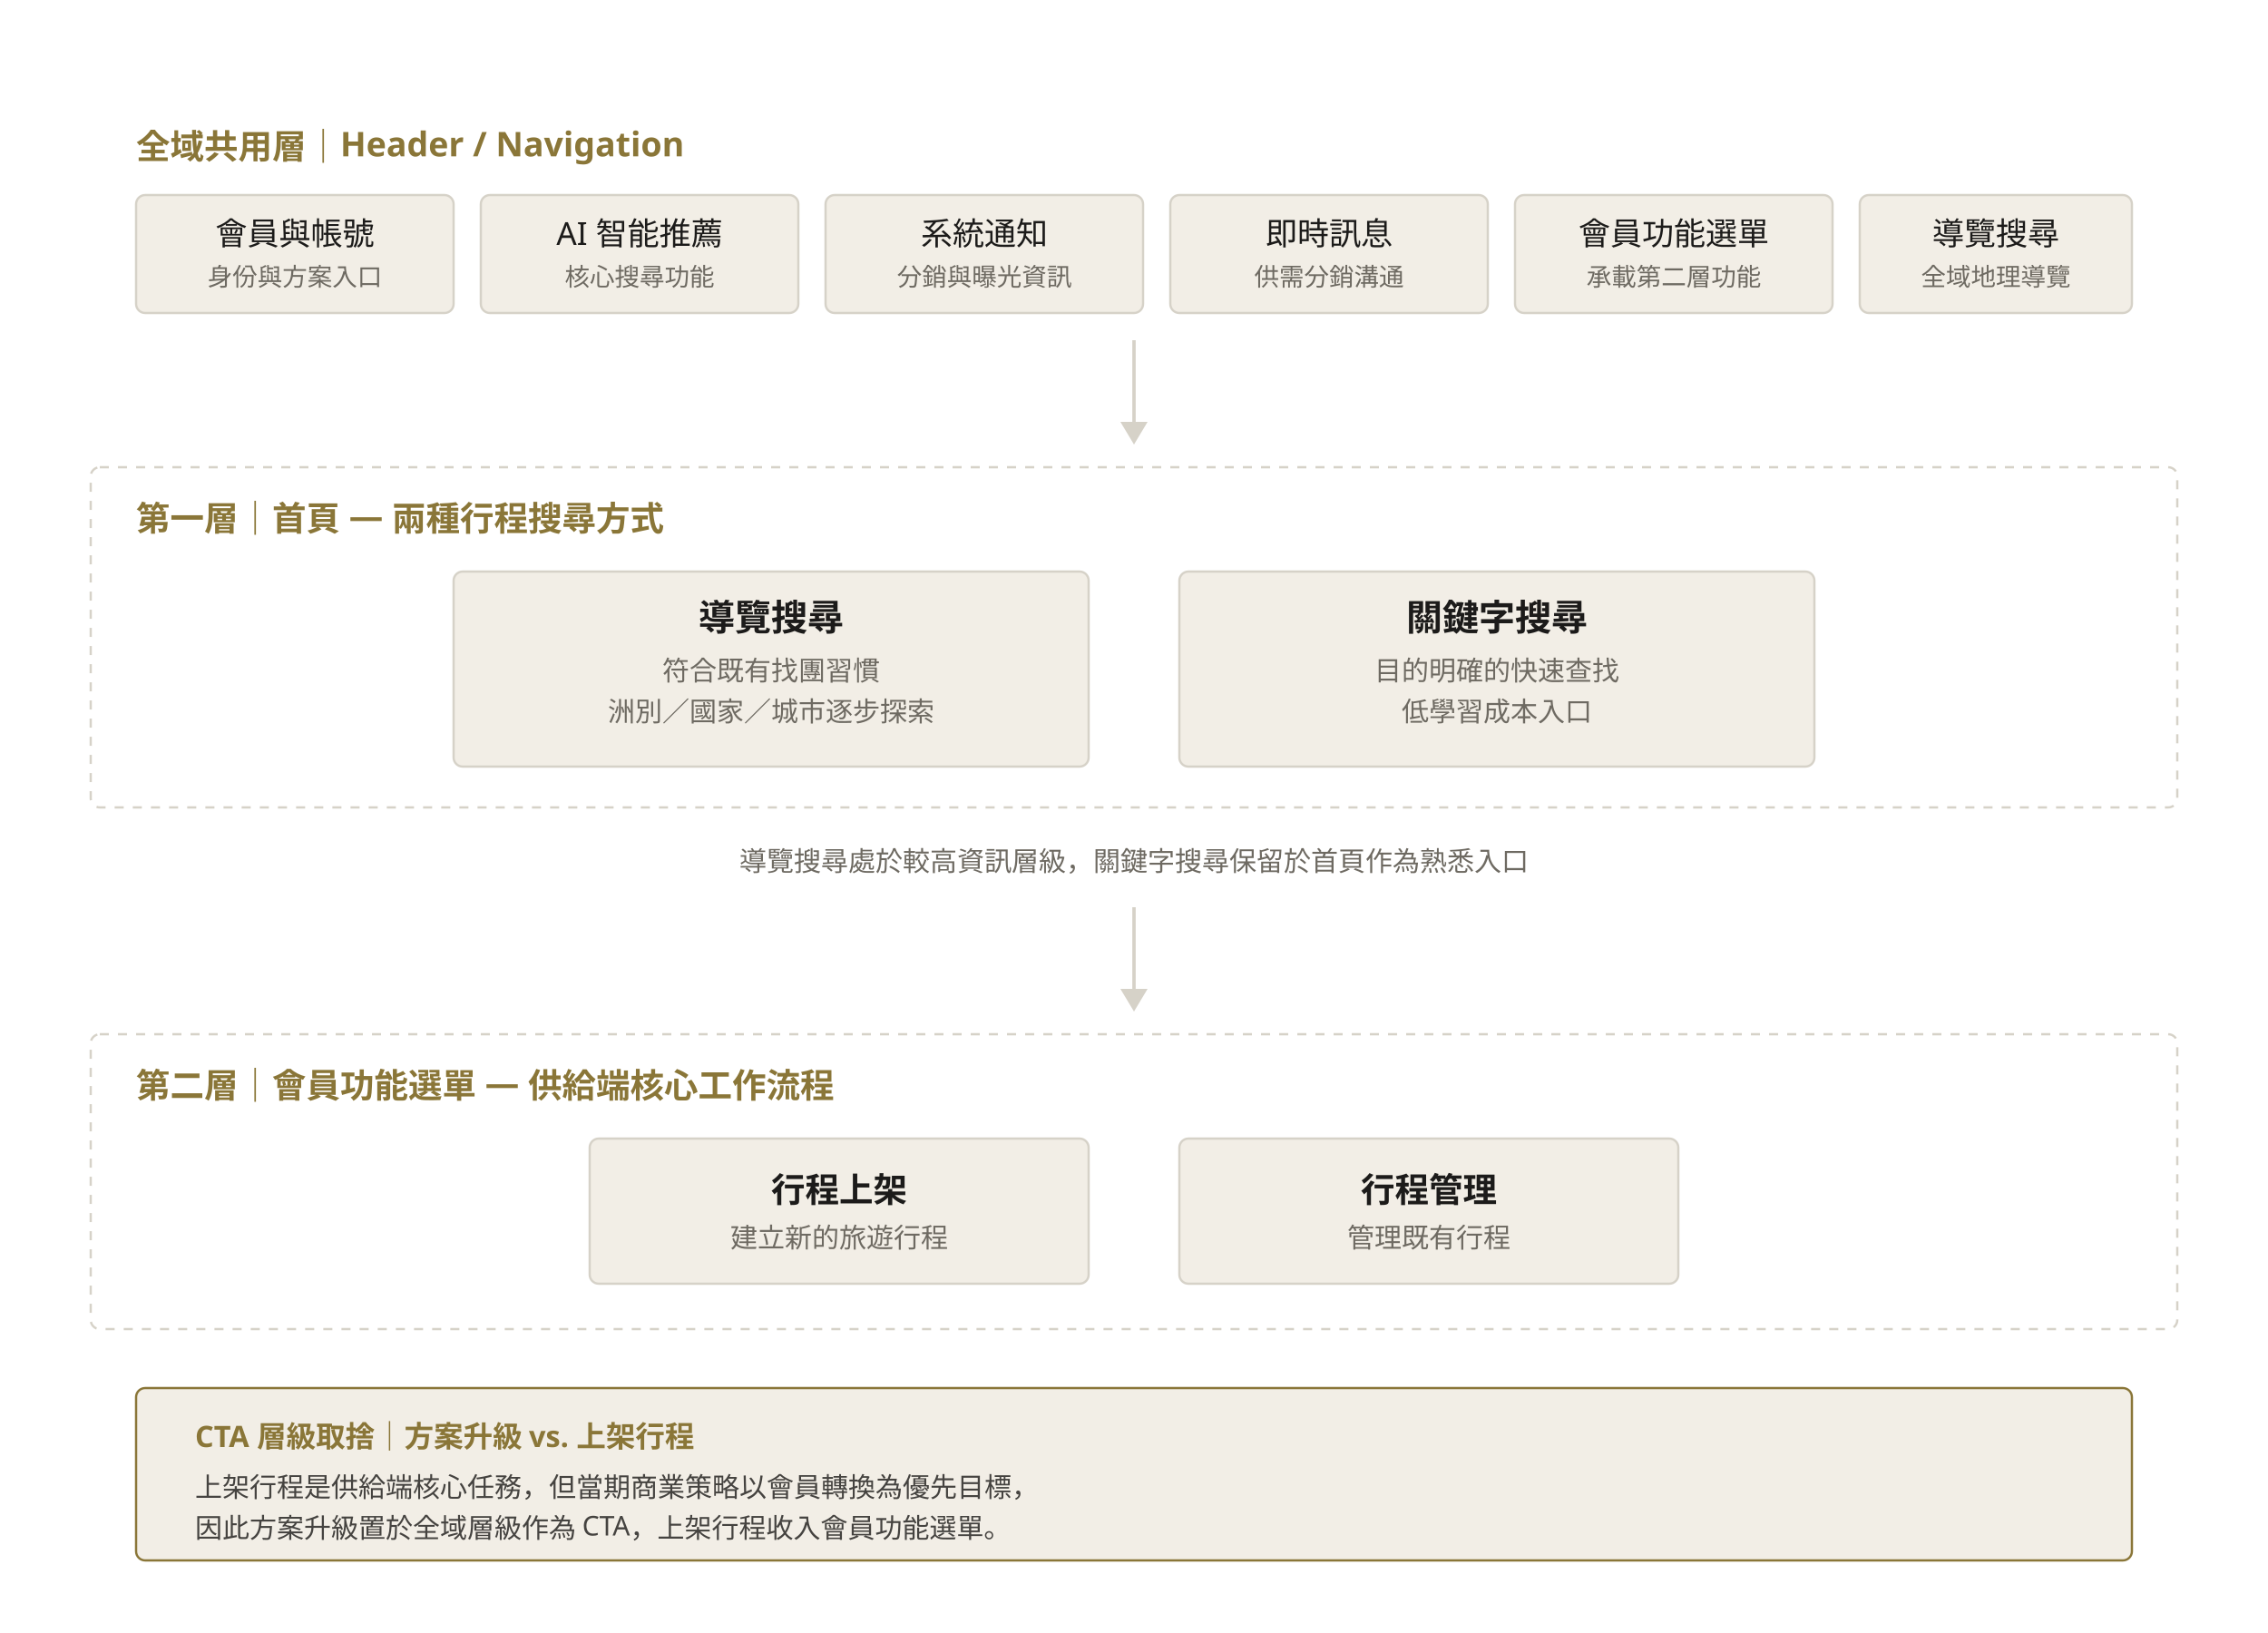
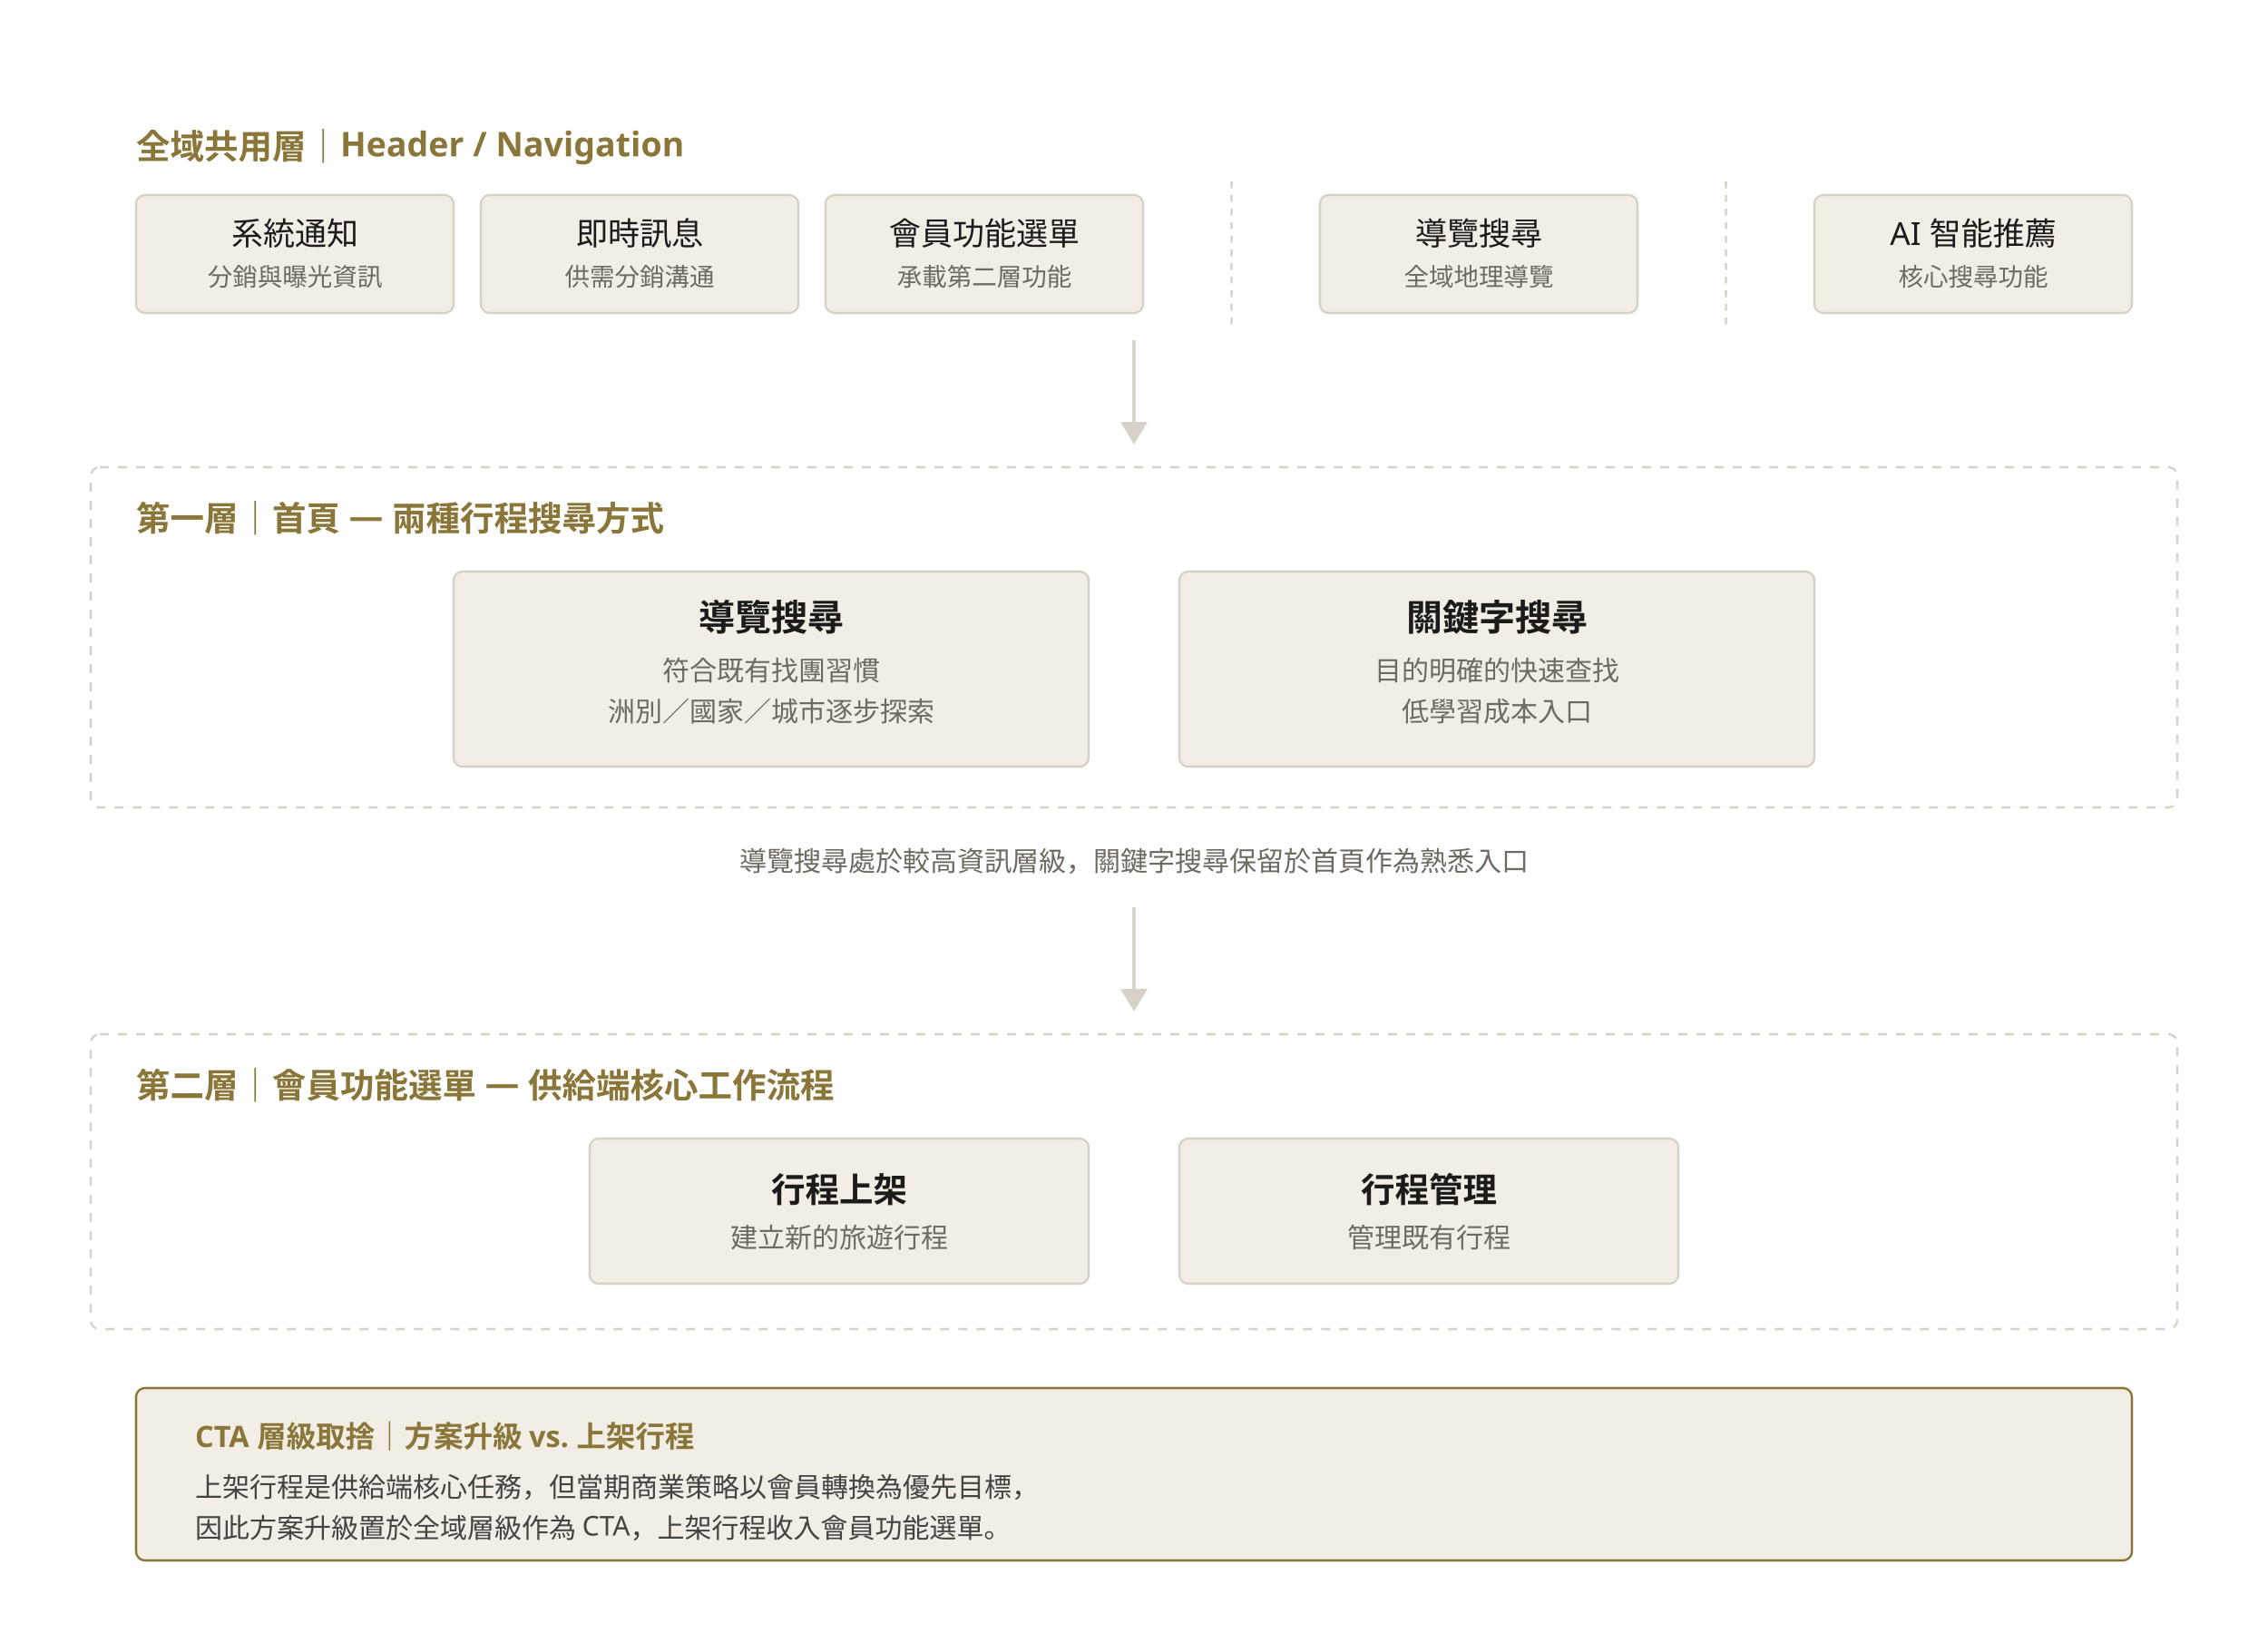
<svg xmlns="http://www.w3.org/2000/svg" viewBox="0 0 1000 720" font-family="Inter Tight, Noto Sans TC, PingFang TC, Microsoft JhengHei, sans-serif">
  <rect width="1000" height="720" fill="#FFFFFF" />
  <text x="60" y="70" font-size="15" fill="#8A7638" font-weight="600">全域共用層｜Header / Navigation</text>
  <g>
    <rect x="60" y="86" width="140" height="52" rx="4" fill="#F2EEE6" stroke="#D6D2C8" />
-     <text x="130" y="108" font-size="14" fill="#1C1B1A" text-anchor="middle">會員與帳號</text>
-     <text x="130" y="126" font-size="11" fill="#6E6A62" text-anchor="middle">身份與方案入口</text>
+     <text x="130" y="108" font-size="14" fill="#1C1B1A" text-anchor="middle">系統通知</text>
+     <text x="130" y="126" font-size="11" fill="#6E6A62" text-anchor="middle">分銷與曝光資訊</text>
    <rect x="212" y="86" width="140" height="52" rx="4" fill="#F2EEE6" stroke="#D6D2C8" />
-     <text x="282" y="108" font-size="14" fill="#1C1B1A" text-anchor="middle">AI 智能推薦</text>
-     <text x="282" y="126" font-size="11" fill="#6E6A62" text-anchor="middle">核心搜尋功能</text>
+     <text x="282" y="108" font-size="14" fill="#1C1B1A" text-anchor="middle">即時訊息</text>
+     <text x="282" y="126" font-size="11" fill="#6E6A62" text-anchor="middle">供需分銷溝通</text>
    <rect x="364" y="86" width="140" height="52" rx="4" fill="#F2EEE6" stroke="#D6D2C8" />
-     <text x="434" y="108" font-size="14" fill="#1C1B1A" text-anchor="middle">系統通知</text>
-     <text x="434" y="126" font-size="11" fill="#6E6A62" text-anchor="middle">分銷與曝光資訊</text>
-     <rect x="516" y="86" width="140" height="52" rx="4" fill="#F2EEE6" stroke="#D6D2C8" />
-     <text x="586" y="108" font-size="14" fill="#1C1B1A" text-anchor="middle">即時訊息</text>
-     <text x="586" y="126" font-size="11" fill="#6E6A62" text-anchor="middle">供需分銷溝通</text>
-     <rect x="668" y="86" width="140" height="52" rx="4" fill="#F2EEE6" stroke="#D6D2C8" />
-     <text x="738" y="108" font-size="14" fill="#1C1B1A" text-anchor="middle">會員功能選單</text>
-     <text x="738" y="126" font-size="11" fill="#6E6A62" text-anchor="middle">承載第二層功能</text>
-     <rect x="820" y="86" width="120" height="52" rx="4" fill="#F2EEE6" stroke="#D6D2C8" />
-     <text x="880" y="108" font-size="14" fill="#1C1B1A" text-anchor="middle">導覽搜尋</text>
-     <text x="880" y="126" font-size="11" fill="#6E6A62" text-anchor="middle">全域地理導覽</text>
+     <text x="434" y="108" font-size="14" fill="#1C1B1A" text-anchor="middle">會員功能選單</text>
+     <text x="434" y="126" font-size="11" fill="#6E6A62" text-anchor="middle">承載第二層功能</text>
+     <rect x="582" y="86" width="140" height="52" rx="4" fill="#F2EEE6" stroke="#D6D2C8" />
+     <text x="652" y="108" font-size="14" fill="#1C1B1A" text-anchor="middle">導覽搜尋</text>
+     <text x="652" y="126" font-size="11" fill="#6E6A62" text-anchor="middle">全域地理導覽</text>
+     <rect x="800" y="86" width="140" height="52" rx="4" fill="#F2EEE6" stroke="#D6D2C8" />
+     <text x="870" y="108" font-size="14" fill="#1C1B1A" text-anchor="middle">AI 智能推薦</text>
+     <text x="870" y="126" font-size="11" fill="#6E6A62" text-anchor="middle">核心搜尋功能</text>
+     <line x1="543" y1="80" x2="543" y2="144" stroke="#D6D2C8" stroke-width="1" stroke-dasharray="3 3" />
+     <line x1="761" y1="80" x2="761" y2="144" stroke="#D6D2C8" stroke-width="1" stroke-dasharray="3 3" />
  </g>
  <line x1="500" y1="150" x2="500" y2="190" stroke="#D6D2C8" stroke-width="1.5" />
  <polygon points="500,196 494,186 506,186" fill="#D6D2C8" />
  <rect x="40" y="206" width="920" height="150" rx="4" fill="none" stroke="#D6D2C8" stroke-dasharray="4 4" />
  <text x="60" y="234" font-size="15" fill="#8A7638" font-weight="600">第一層｜首頁 — 兩種行程搜尋方式</text>
  <rect x="200" y="252" width="280" height="86" rx="4" fill="#F2EEE6" stroke="#D6D2C8" />
  <text x="340" y="278" font-size="16" fill="#1C1B1A" text-anchor="middle" font-weight="600">導覽搜尋</text>
  <text x="340" y="300" font-size="12" fill="#6E6A62" text-anchor="middle">符合既有找團習慣</text>
  <text x="340" y="318" font-size="12" fill="#6E6A62" text-anchor="middle">洲別／國家／城市逐步探索</text>
  <rect x="520" y="252" width="280" height="86" rx="4" fill="#F2EEE6" stroke="#D6D2C8" />
  <text x="660" y="278" font-size="16" fill="#1C1B1A" text-anchor="middle" font-weight="600">關鍵字搜尋</text>
  <text x="660" y="300" font-size="12" fill="#6E6A62" text-anchor="middle">目的明確的快速查找</text>
  <text x="660" y="318" font-size="12" fill="#6E6A62" text-anchor="middle">低學習成本入口</text>
  <text x="500" y="384" font-size="12" fill="#6E6A62" text-anchor="middle">導覽搜尋處於較高資訊層級，關鍵字搜尋保留於首頁作為熟悉入口</text>
  <line x1="500" y1="400" x2="500" y2="440" stroke="#D6D2C8" stroke-width="1.5" />
  <polygon points="500,446 494,436 506,436" fill="#D6D2C8" />
  <rect x="40" y="456" width="920" height="130" rx="4" fill="none" stroke="#D6D2C8" stroke-dasharray="4 4" />
  <text x="60" y="484" font-size="15" fill="#8A7638" font-weight="600">第二層｜會員功能選單 — 供給端核心工作流程</text>
  <rect x="260" y="502" width="220" height="64" rx="4" fill="#F2EEE6" stroke="#D6D2C8" />
  <text x="370" y="530" font-size="15" fill="#1C1B1A" text-anchor="middle" font-weight="600">行程上架</text>
  <text x="370" y="550" font-size="12" fill="#6E6A62" text-anchor="middle">建立新的旅遊行程</text>
  <rect x="520" y="502" width="220" height="64" rx="4" fill="#F2EEE6" stroke="#D6D2C8" />
  <text x="630" y="530" font-size="15" fill="#1C1B1A" text-anchor="middle" font-weight="600">行程管理</text>
  <text x="630" y="550" font-size="12" fill="#6E6A62" text-anchor="middle">管理既有行程</text>
  <rect x="60" y="612" width="880" height="76" rx="4" fill="#F2EEE6" stroke="#8A7638" stroke-width="1" />
  <text x="86" y="638" font-size="13" fill="#8A7638" font-weight="600">CTA 層級取捨｜方案升級 vs. 上架行程</text>
  <text x="86" y="660" font-size="12" fill="#454340">上架行程是供給端核心任務，但當期商業策略以會員轉換為優先目標，</text>
  <text x="86" y="678" font-size="12" fill="#454340">因此方案升級置於全域層級作為 CTA，上架行程收入會員功能選單。</text>
</svg>
